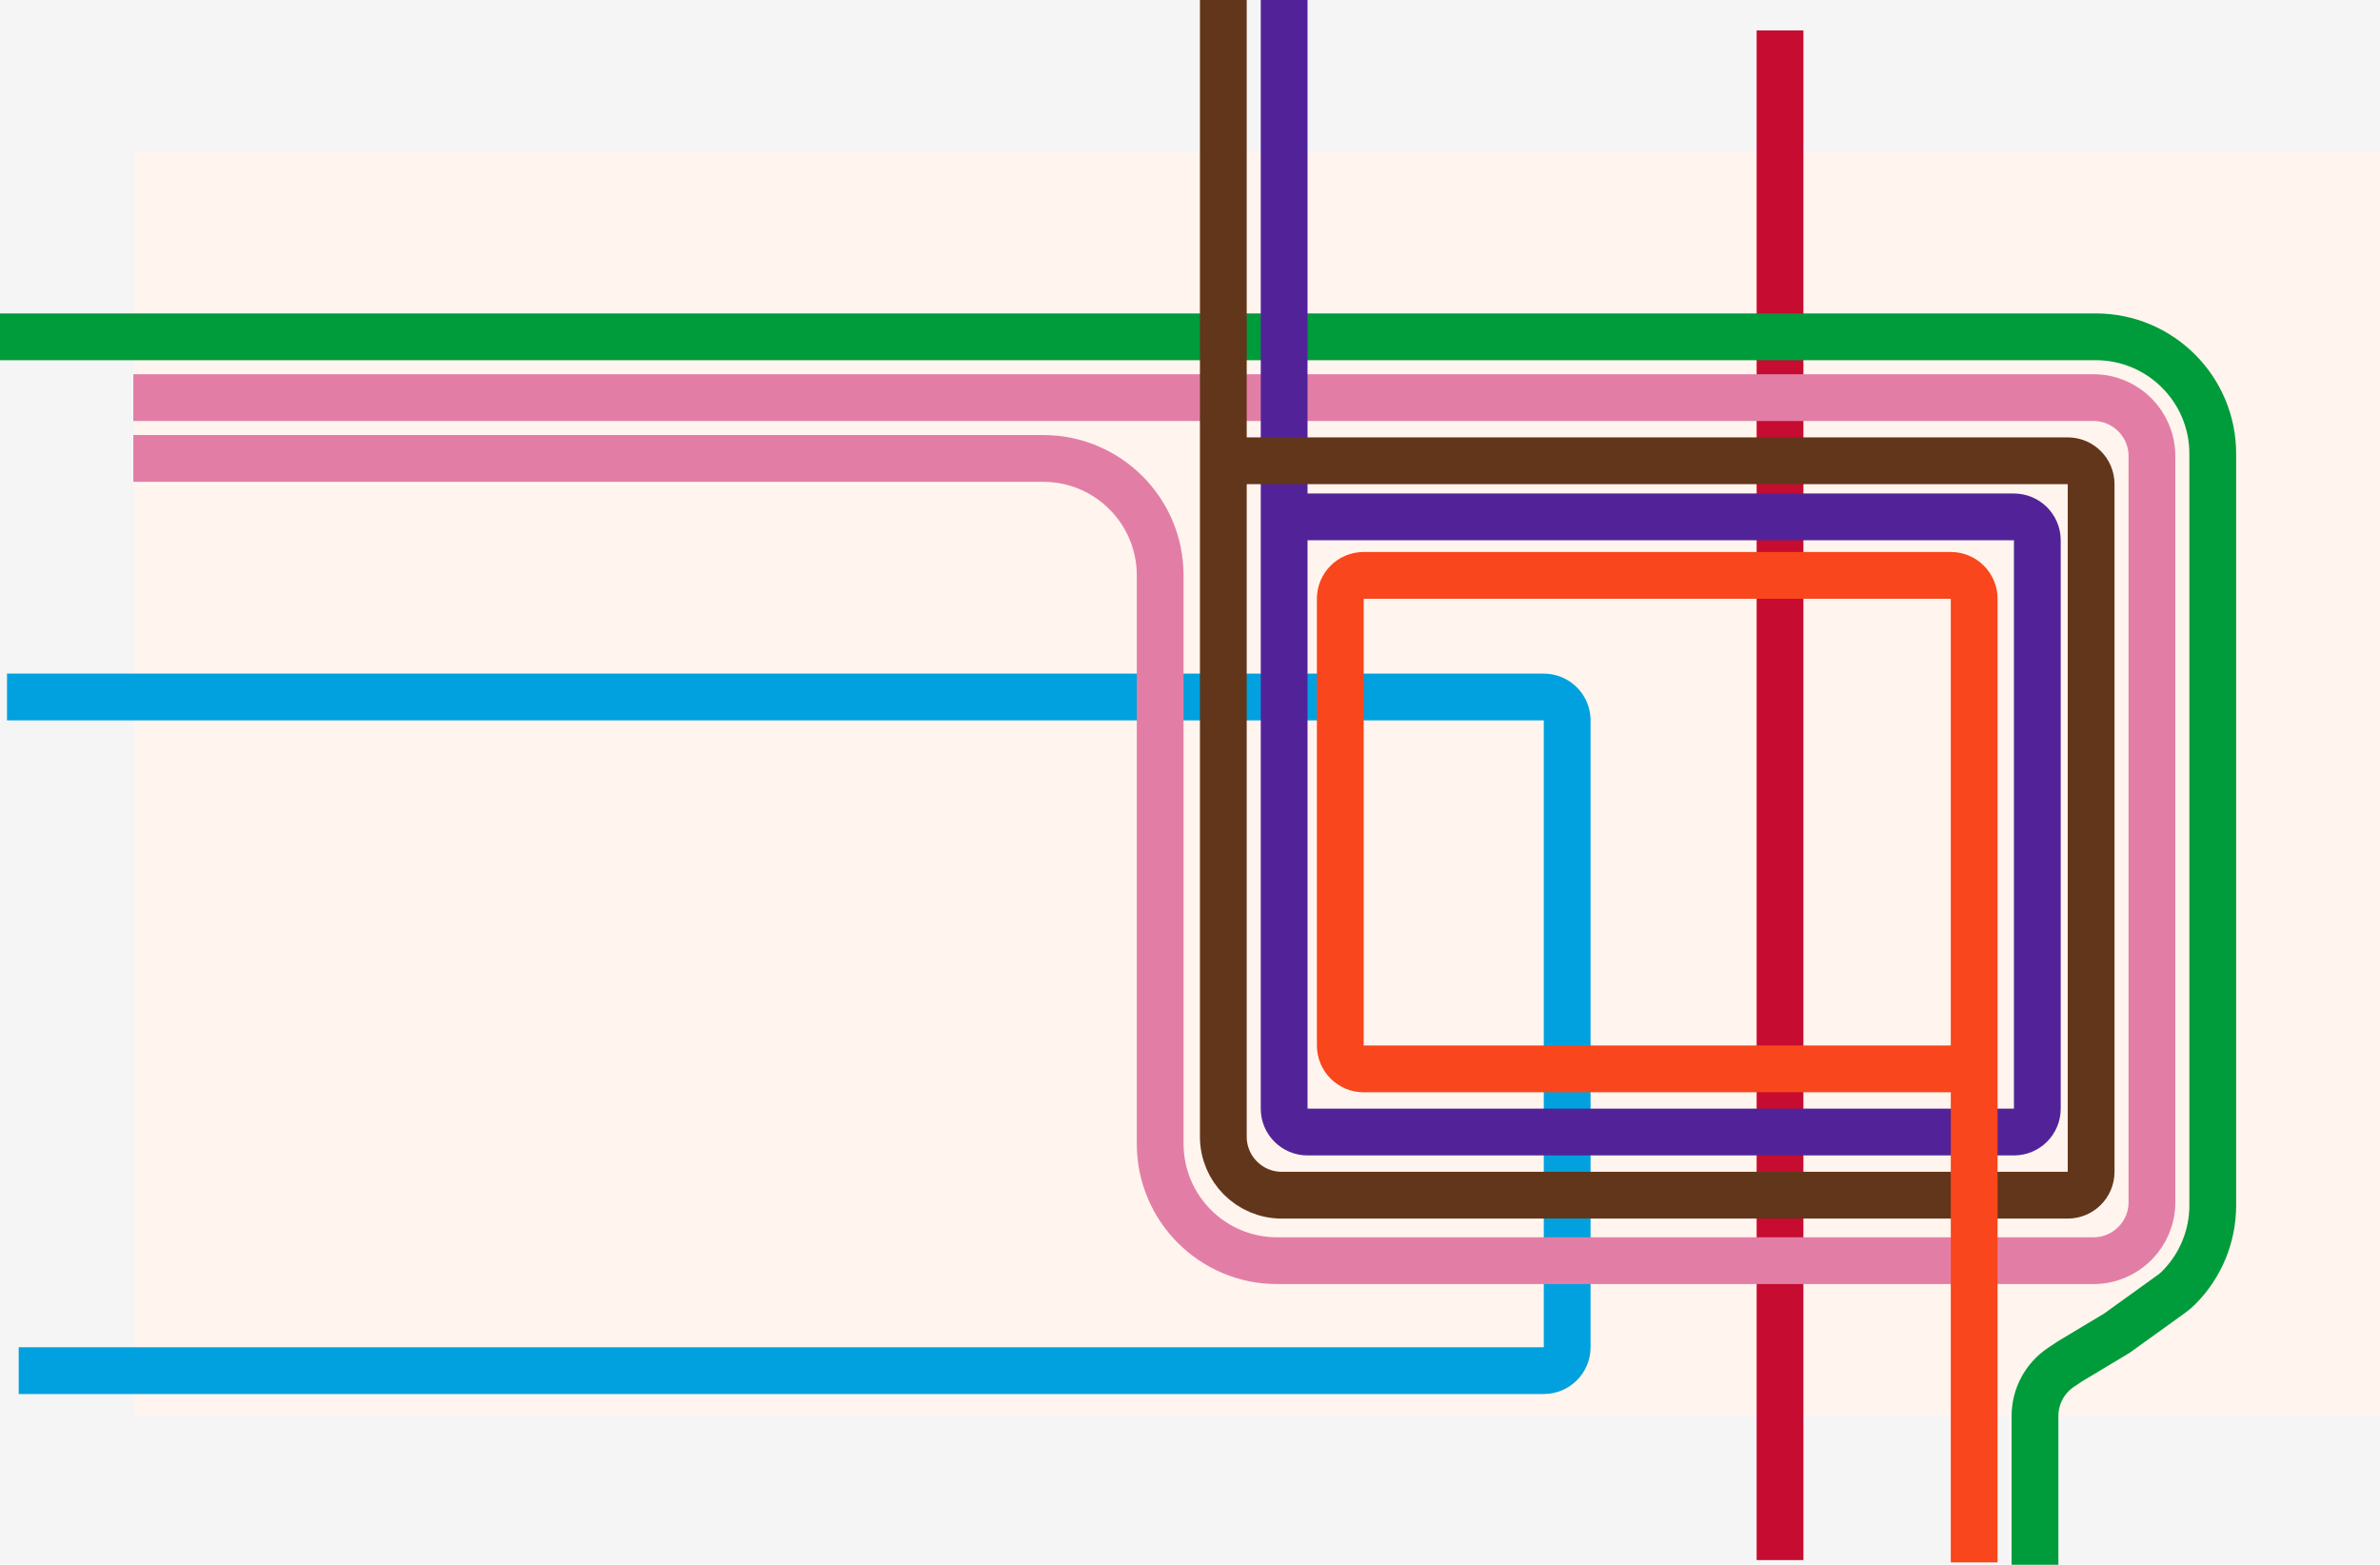
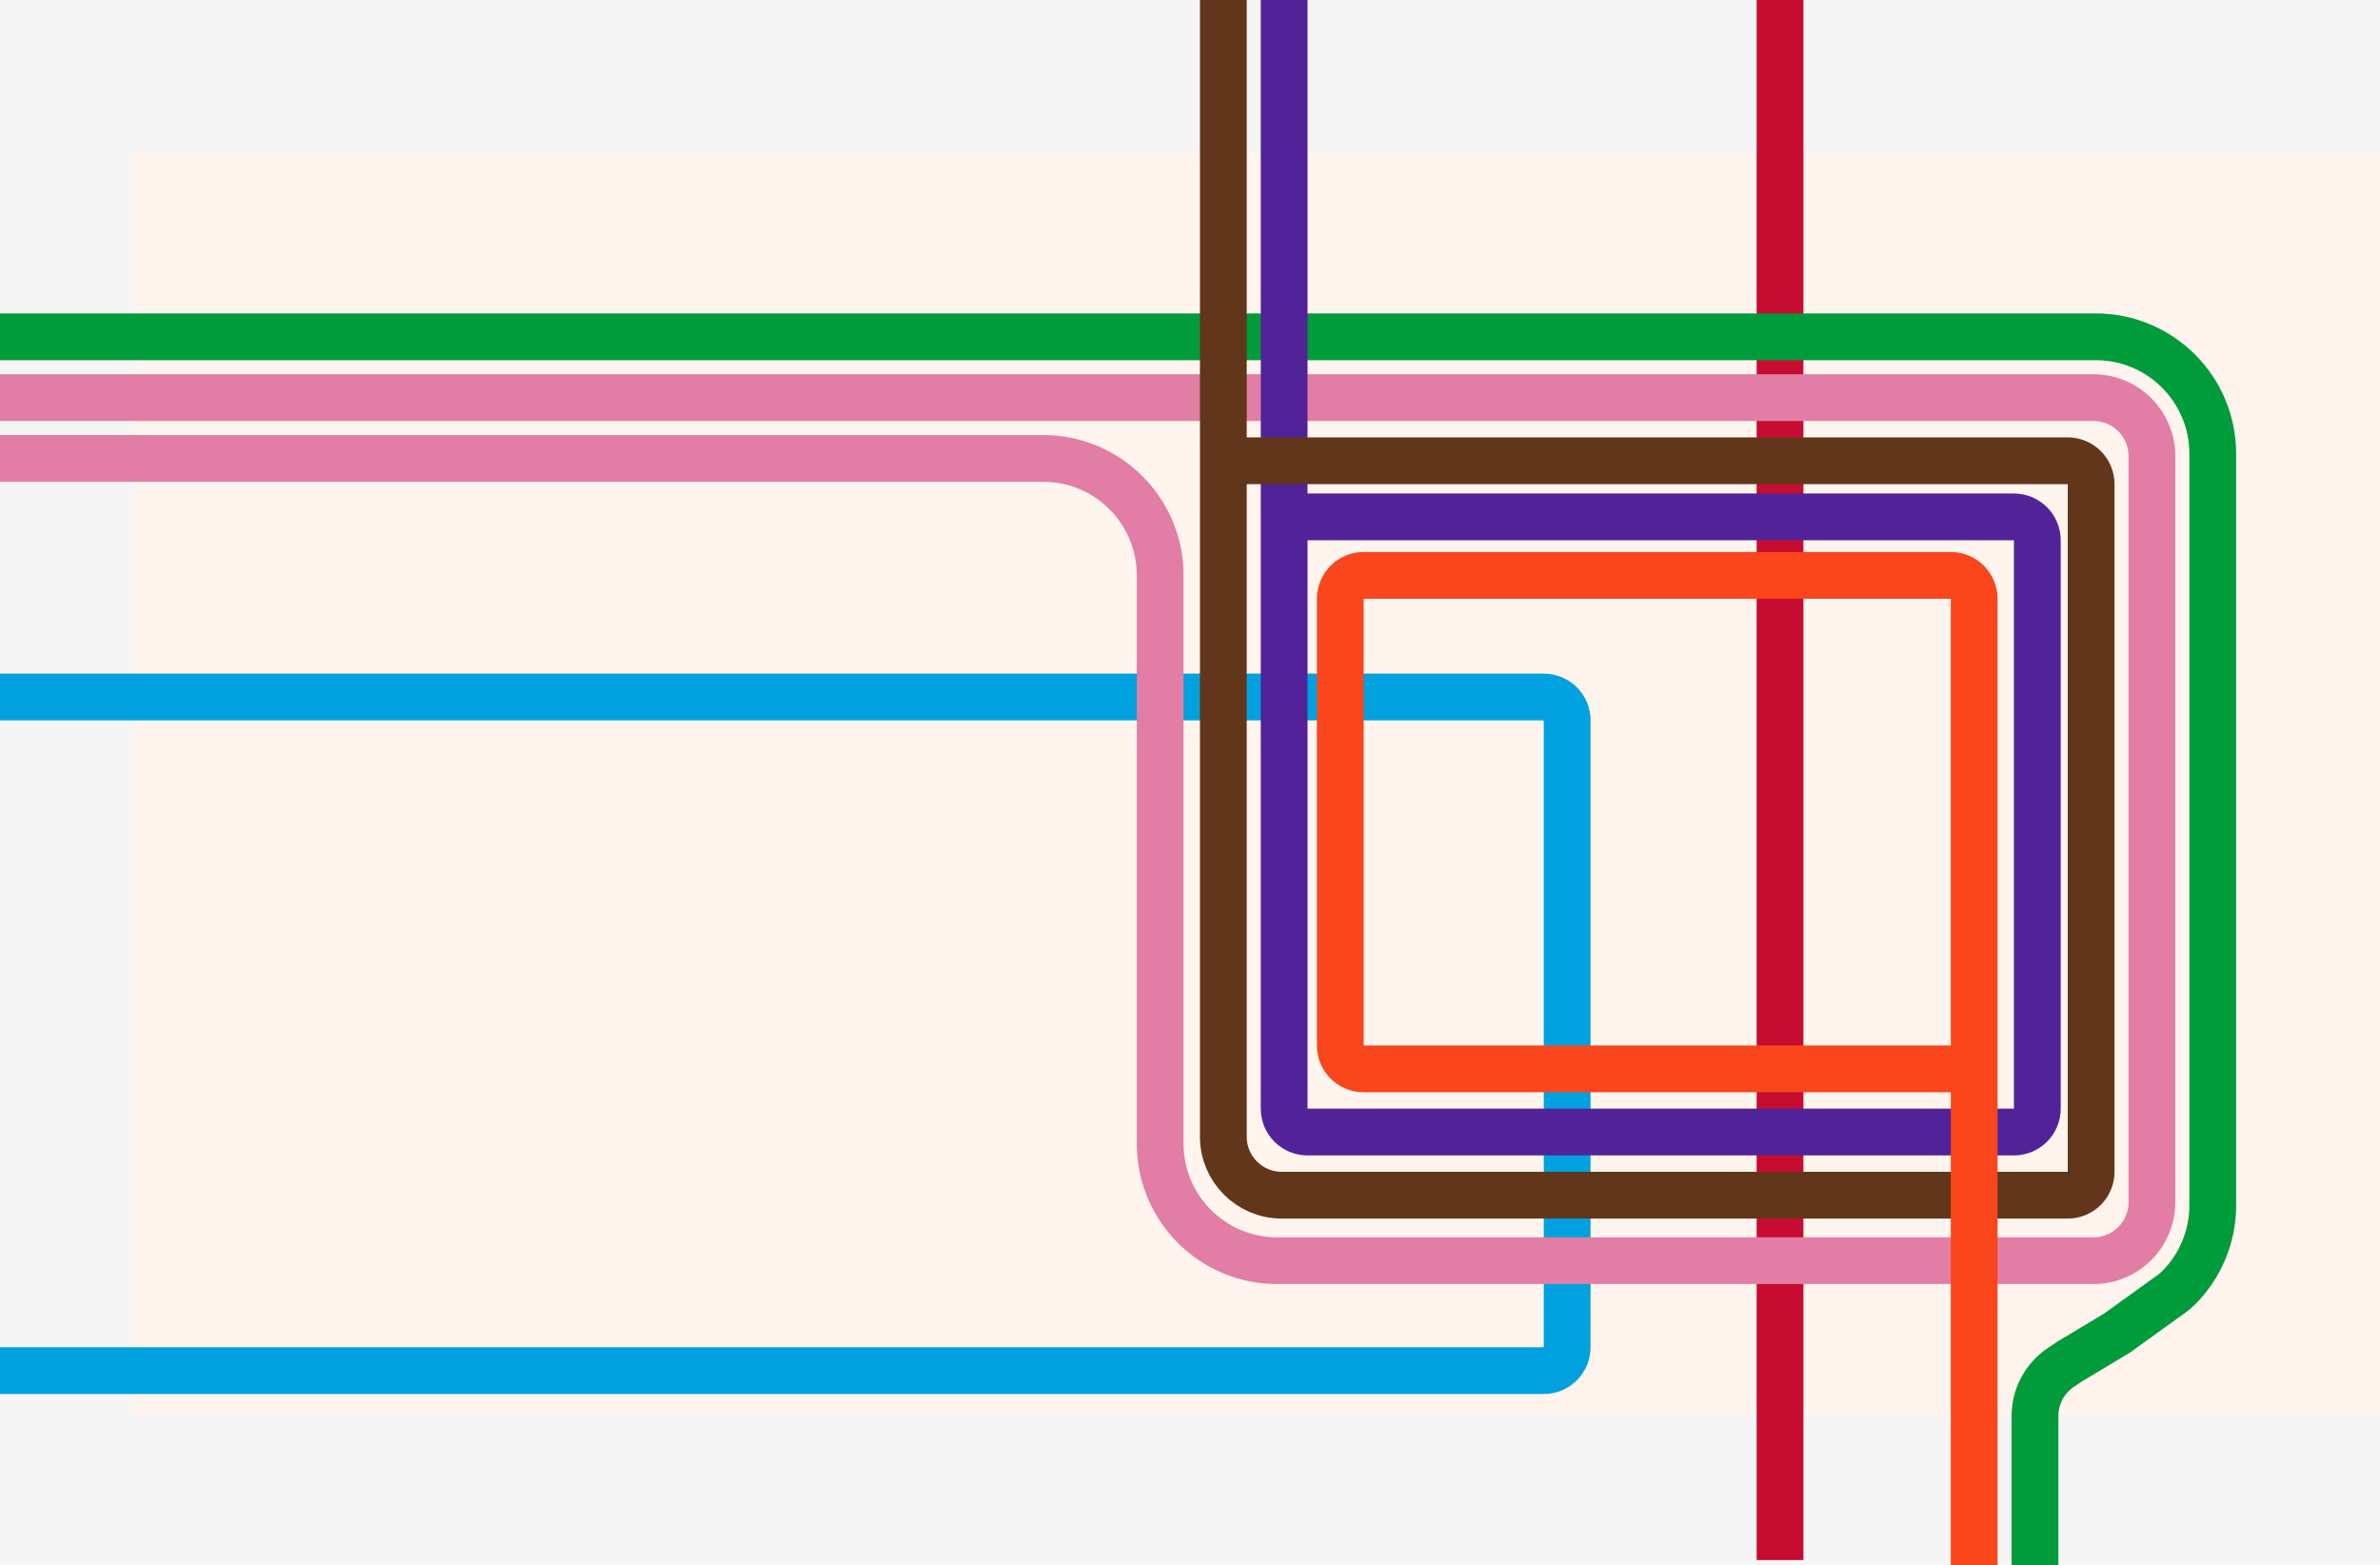
<svg xmlns="http://www.w3.org/2000/svg" width="2035" height="1338" viewBox="0 0 2035 1338" fill="none">
  <rect width="2035" height="1338" fill="#F5F5F5" />
  <rect x="115" y="130" width="1920" height="1080" fill="#FFF5EE" />
-   <path d="M1522 26L1522 1334" stroke="#C60C30" stroke-width="40" />
-   <path d="M16 1172H1320C1331.05 1172 1340 1163.05 1340 1152V616C1340 604.954 1331.05 596 1320 596H6" stroke="#00A1DE" stroke-width="40" />
-   <path d="M0 288H1792C1847.23 288 1892 332.772 1892 388V518V882V1030.77C1892 1057.17 1881.51 1082.49 1862.85 1101.15C1860.95 1103.05 1858.91 1104.79 1856.73 1106.35L1810 1140L1770 1164L1762.26 1169.16C1748.36 1178.43 1740 1194.04 1740 1210.76V1338" stroke="#009B3A" stroke-width="40" />
-   <path d="M114 340H1790C1817.61 340 1840 362.386 1840 390V726V910V1028C1840 1055.61 1817.61 1078 1790 1078H1366H1092C1036.77 1078 992 1033.23 992 978V704V492C992 436.772 947.228 392 892 392H558H114" stroke="#E27EA6" stroke-width="40" />
-   <path d="M1098 0V948C1098 959.046 1106.95 968 1118 968H1722C1733.05 968 1742 959.046 1742 948V462C1742 450.954 1733.05 442 1722 442H1118C1106.95 442 1098 433.046 1098 422V0Z" stroke="#522398" stroke-width="40" />
-   <path d="M1046 0V394M1046 394V972C1046 999.614 1068.39 1022 1096 1022H1406H1768C1779.05 1022 1788 1013.05 1788 1002V630V414C1788 402.954 1779.05 394 1768 394H1660H1046Z" stroke="#62361B" stroke-width="40" />
-   <path d="M1688 1336V914M1688 914V512C1688 500.954 1679.05 492 1668 492H1166C1154.95 492 1146 500.954 1146 512V894C1146 905.046 1154.95 914 1166 914H1688Z" stroke="#F9461C" stroke-width="40" />
+   <path d="M1522 -100L1522 1334" stroke="#C60C30" stroke-width="40" />
+   <path d="M-20 1172H1320C1331.05 1172 1340 1163.05 1340 1152V616C1340 604.954 1331.05 596 1320 596H-20" stroke="#00A1DE" stroke-width="40" />
+   <path d="M-20 288H1792C1847.23 288 1892 332.772 1892 388V518V882V1030.77C1892 1057.17 1881.51 1082.49 1862.85 1101.15C1860.95 1103.05 1858.91 1104.79 1856.73 1106.35L1810 1140L1770 1164L1762.26 1169.16C1748.36 1178.43 1740 1194.04 1740 1210.76V1400" stroke="#009B3A" stroke-width="40" />
+   <path d="M-100 340H1790C1817.61 340 1840 362.386 1840 390V1028C1840 1055.61 1817.61 1078 1790 1078H1366H1092C1036.77 1078 992 1033.23 992 978V704V492C992 436.772 947.228 392 892 392H558H-504" stroke="#E27EA6" stroke-width="40" />
+   <path d="M1098 -20V948C1098 959.046 1106.95 968 1118 968H1722C1733.05 968 1742 959.046 1742 948V462C1742 450.954 1733.05 442 1722 442H1118C1106.95 442 1098 433.046 1098 422V0Z" stroke="#522398" stroke-width="40" />
+   <path d="M1046 -100V394M1046 -100V972C1046 999.614 1068.39 1022 1096 1022H1406H1768C1779.05 1022 1788 1013.05 1788 1002V630V414C1788 402.954 1779.05 394 1768 394H1660H1046Z" stroke="#62361B" stroke-width="40" />
+   <path d="M1688 1375V512C1688 500.954 1679.05 492 1668 492H1166C1154.95 492 1146 500.954 1146 512V894C1146 905.046 1154.95 914 1166 914H1688Z" stroke="#F9461C" stroke-width="40" />
</svg>
